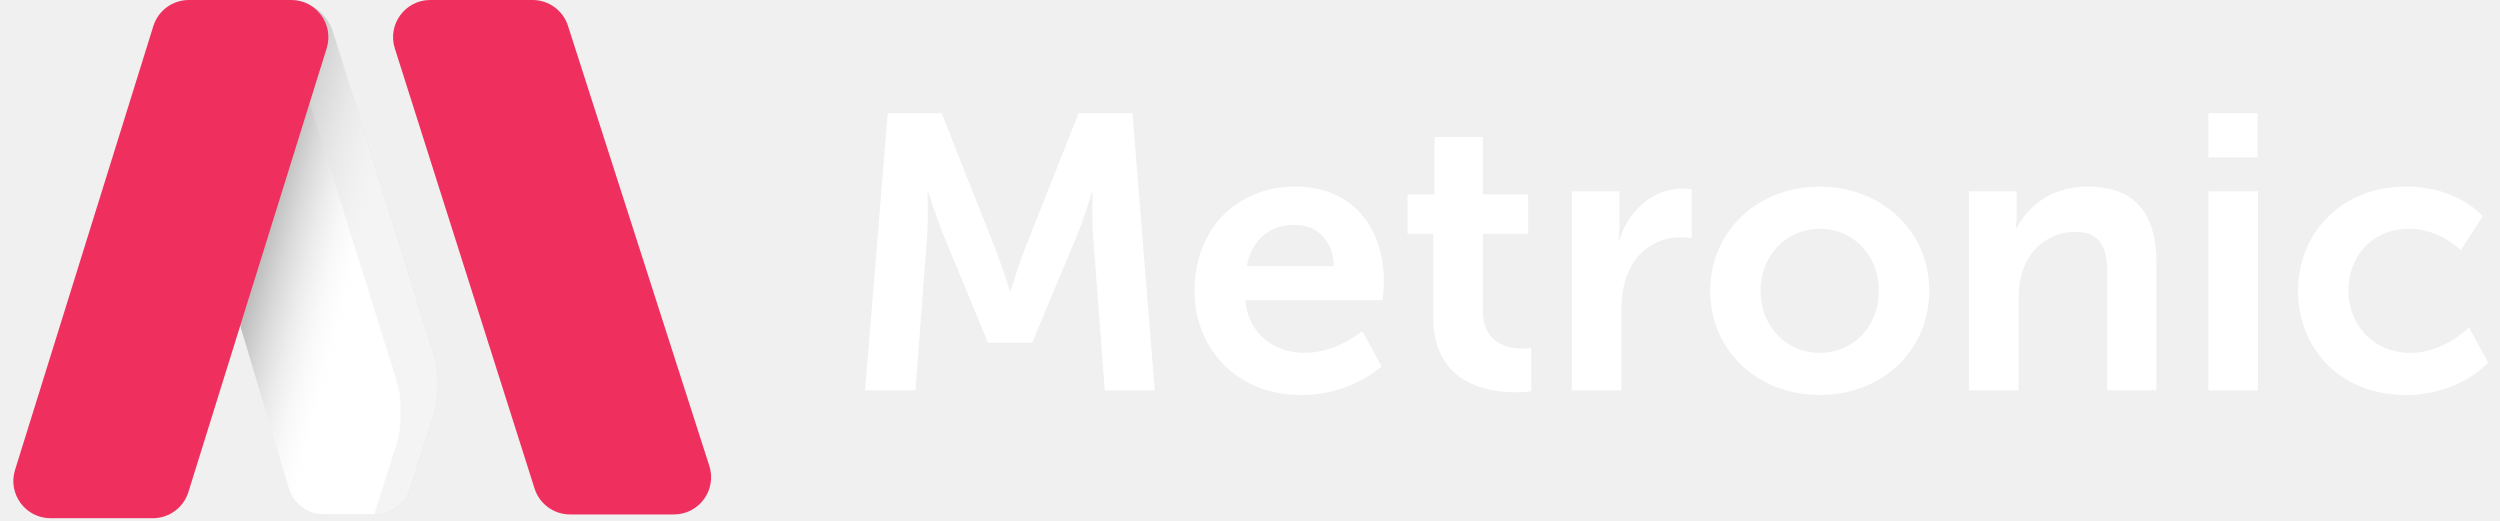
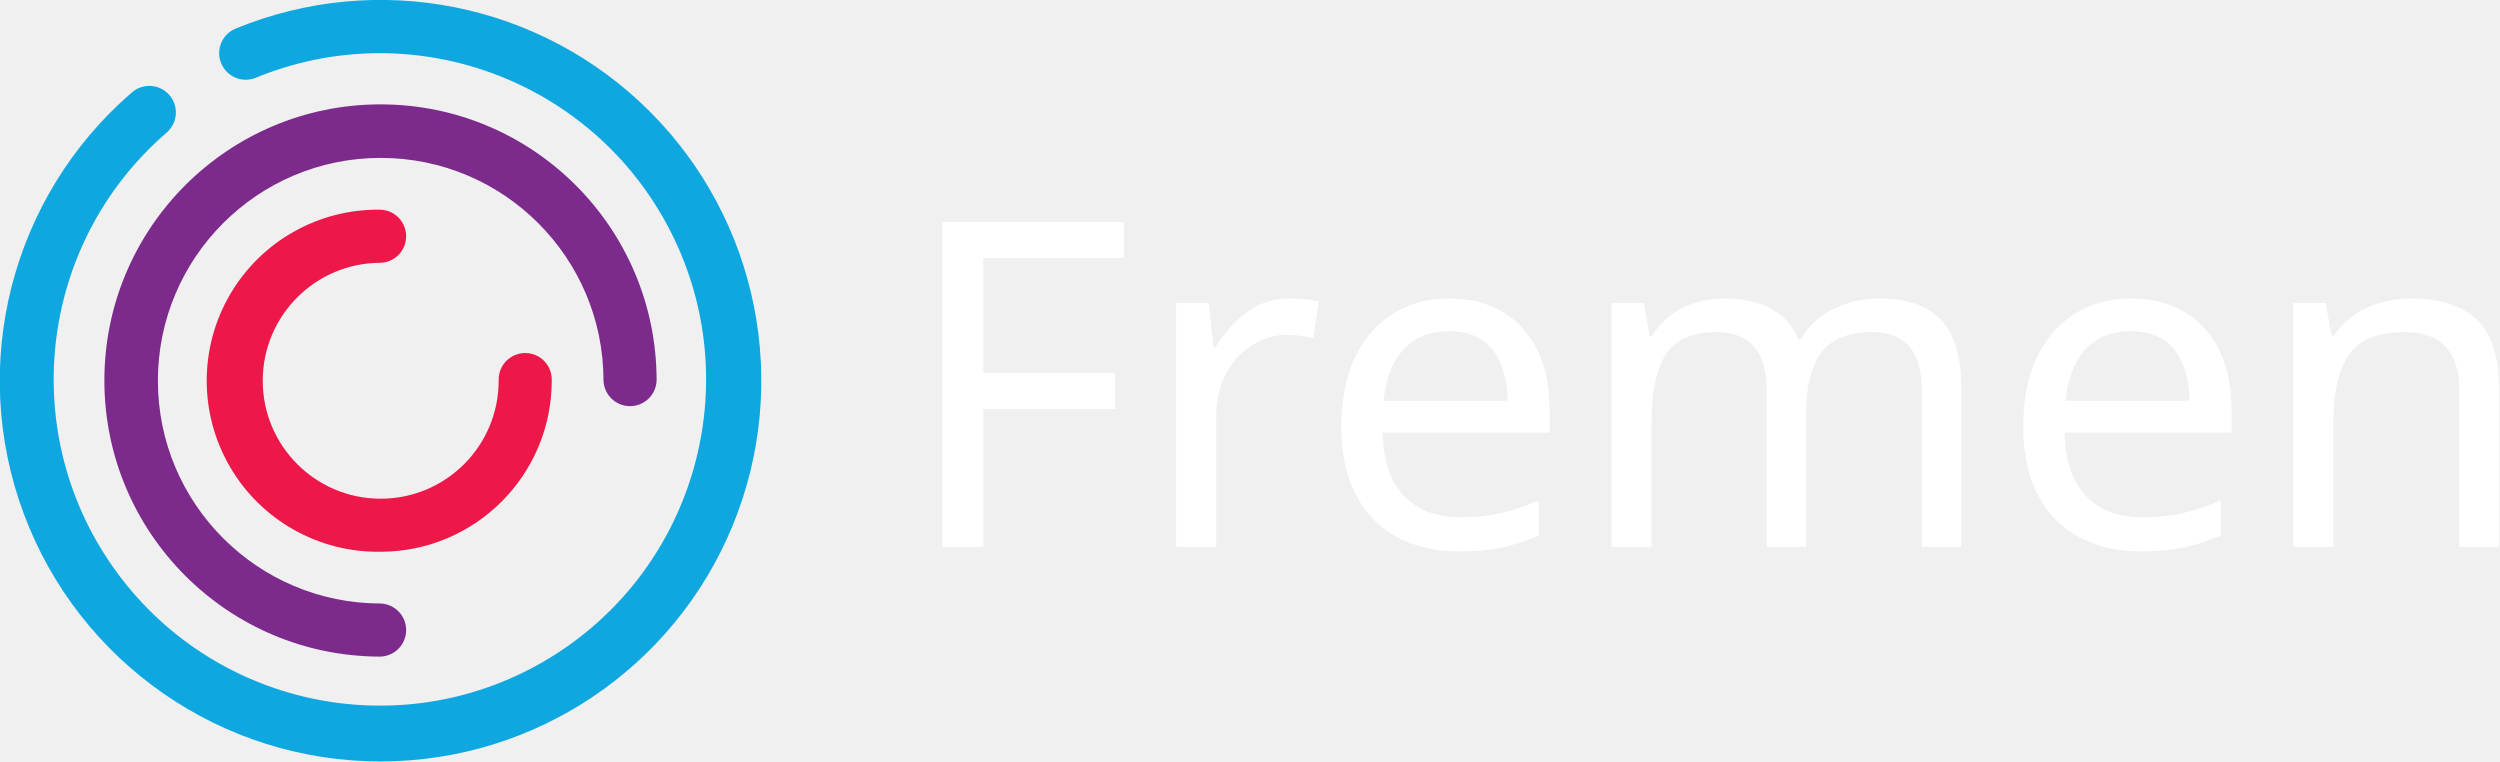
- <svg xmlns="http://www.w3.org/2000/svg" width="269" height="56" viewBox="0 0 269 56" fill="none">
-   <path d="M93.085 42H98.504L99.763 25.326C99.889 23.352 99.805 20.664 99.805 20.664H99.889C99.889 20.664 100.813 23.604 101.527 25.326L106.315 36.876H111.061L115.891 25.326C116.605 23.604 117.487 20.706 117.487 20.706H117.571C117.571 20.706 117.487 23.352 117.613 25.326L118.873 42H124.249L121.855 12.18H116.059L110.221 26.922C109.549 28.686 108.751 31.29 108.751 31.29H108.667C108.667 31.29 107.827 28.686 107.155 26.922L101.317 12.18H95.522L93.085 42ZM128.531 31.29C128.531 37.38 132.941 42.504 140.039 42.504C145.373 42.504 148.649 39.438 148.649 39.438L146.591 35.616C146.591 35.616 143.861 37.968 140.417 37.968C137.225 37.968 134.327 36.036 133.991 32.298H148.775C148.775 32.298 148.901 30.87 148.901 30.24C148.901 24.57 145.583 20.076 139.409 20.076C133.025 20.076 128.531 24.696 128.531 31.29ZM134.159 28.644C134.663 25.872 136.553 24.192 139.283 24.192C141.635 24.192 143.441 25.746 143.525 28.644H134.159ZM154.222 34.146C154.222 41.328 160.144 42.21 163.126 42.21C164.134 42.21 164.764 42.084 164.764 42.084V37.422C164.764 37.422 164.386 37.506 163.798 37.506C162.328 37.506 159.556 37.002 159.556 33.474V25.158H164.428V20.916H159.556V14.742H154.348V20.916H151.45V25.158H154.222V34.146ZM169.13 42H174.464V33.516C174.464 32.256 174.59 31.08 174.926 30.03C175.934 26.838 178.496 25.536 180.764 25.536C181.478 25.536 182.024 25.62 182.024 25.62V20.37C182.024 20.37 181.562 20.286 181.058 20.286C177.782 20.286 175.22 22.722 174.254 25.788H174.17C174.17 25.788 174.254 25.074 174.254 24.276V20.58H169.13V42ZM184.023 31.29C184.023 37.884 189.273 42.504 195.825 42.504C202.335 42.504 207.585 37.884 207.585 31.29C207.585 24.738 202.335 20.076 195.783 20.076C189.273 20.076 184.023 24.738 184.023 31.29ZM189.441 31.29C189.441 27.342 192.339 24.612 195.825 24.612C199.269 24.612 202.167 27.342 202.167 31.29C202.167 35.28 199.269 37.968 195.825 37.968C192.339 37.968 189.441 35.28 189.441 31.29ZM211.869 42H217.203V32.172C217.203 31.164 217.287 30.198 217.581 29.316C218.379 26.754 220.479 24.948 223.335 24.948C226.065 24.948 226.737 26.712 226.737 29.316V42H232.029V28.224C232.029 22.554 229.341 20.076 224.595 20.076C220.269 20.076 217.917 22.722 216.993 24.528H216.909C216.909 24.528 216.993 23.856 216.993 23.058V20.58H211.869V42ZM237.627 16.926H242.919V12.18H237.627V16.926ZM237.627 42H242.961V20.58H237.627V42ZM247.27 31.29C247.27 37.506 251.806 42.504 258.904 42.504C264.658 42.504 267.724 39.018 267.724 39.018L265.666 35.238C265.666 35.238 262.978 37.968 259.366 37.968C255.292 37.968 252.688 34.86 252.688 31.248C252.688 27.594 255.25 24.612 259.198 24.612C262.558 24.612 264.784 26.922 264.784 26.922L267.136 23.268C267.136 23.268 264.49 20.076 258.904 20.076C251.806 20.076 247.27 25.2 247.27 31.29Z" fill="white" />
-   <path d="M61.114 2.777L76.323 50.13C77.152 52.712 75.226 55.353 72.514 55.353H61.331C59.588 55.353 58.046 54.225 57.518 52.564L42.483 5.211C41.664 2.631 43.589 0 46.295 0H57.306C59.044 0 60.583 1.122 61.114 2.777Z" fill="#EF305E" />
-   <g filter="url(#filter0_i)">
-     <path d="M46.548 37.8L35.824 3.449C35.184 1.397 33.284 0 31.134 0C28.518 0 26.36 2.05 26.227 4.663L24.919 30.339C24.872 31.251 24.982 32.164 25.244 33.039L31.066 52.5C31.572 54.193 33.13 55.353 34.898 55.353H40.309C42.05 55.353 43.591 54.227 44.12 52.569L46.527 45.021C47.275 42.674 47.283 40.152 46.548 37.8Z" fill="white" />
-     <path d="M46.548 37.8L35.824 3.449C35.184 1.397 33.284 0 31.134 0C28.518 0 26.36 2.05 26.227 4.663L24.919 30.339C24.872 31.251 24.982 32.164 25.244 33.039L31.066 52.5C31.572 54.193 33.13 55.353 34.898 55.353H40.309C42.05 55.353 43.591 54.227 44.12 52.569L46.527 45.021C47.275 42.674 47.283 40.152 46.548 37.8Z" fill="url(#paint0_linear)" />
+ <svg xmlns="http://www.w3.org/2000/svg" viewBox="0 0 478.79 145.83">
+   <defs>
+     <style>.cls-1{font-size:87.12px;fill:#fff;font-family:Ubuntu-Medium, Ubuntu;font-weight:500;}.cls-2{letter-spacing:-0.02em;}.cls-3{fill:#0ea7e0;}.cls-4{fill:#7c2a8b;}.cls-5{fill:#ed1849;}</style>
+   </defs>
+   <g id="Laag_2" data-name="Laag 2">
+     <g id="Layer_1" data-name="Layer 1">
+       <text class="cls-1" transform="translate(172.02 104.73)">
+         <tspan class="cls-2">F</tspan>
+         <tspan x="45.83" y="0">remen</tspan>
+       </text>
+       <path class="cls-3" d="M72.92,145.83a72.91,72.91,0,0,1-47.81-128,5.09,5.09,0,1,1,6.67,7.68A62.47,62.47,0,1,0,48.9,14.93,5.09,5.09,0,0,1,45,5.53a72.92,72.92,0,1,1,27.91,140.3Z" />
+       <path class="cls-4" d="M72.92,125.75a52.88,52.88,0,1,1,52.83-52.83,5.09,5.09,0,0,1-10.17,0,42.67,42.67,0,1,0-42.66,42.66,5.09,5.09,0,0,1,0,10.17Z" />
+       <path class="cls-5" d="M72.92,105.67a32.76,32.76,0,1,1,0-65.51,5.09,5.09,0,0,1,0,10.17A22.59,22.59,0,1,0,95.5,72.92a5.09,5.09,0,1,1,10.17,0A32.79,32.79,0,0,1,72.92,105.67Z" />
+     </g>
  </g>
-   <path d="M20.317 0H31.332C34.029 0 35.953 2.615 35.151 5.19L20.27 52.947C19.749 54.619 18.201 55.758 16.451 55.758H5.436C2.739 55.758 0.815 53.143 1.617 50.568L16.498 2.81C17.019 1.139 18.566 0 20.317 0Z" fill="#EF305E" />
-   <defs>
-     <filter id="filter0_i" x="24.908" y="0" width="22.185" height="55.353" filterUnits="userSpaceOnUse" color-interpolation-filters="sRGB">
-       <feFlood flood-opacity="0" result="BackgroundImageFix" />
-       <feBlend mode="normal" in="SourceGraphic" in2="BackgroundImageFix" result="shape" />
-       <feColorMatrix in="SourceAlpha" type="matrix" values="0 0 0 0 0 0 0 0 0 0 0 0 0 0 0 0 0 0 127 0" result="hardAlpha" />
-       <feOffset dx="-4" dy="3" />
-       <feComposite in2="hardAlpha" operator="arithmetic" k2="-1" k3="1" />
-       <feColorMatrix type="matrix" values="0 0 0 0 0.904 0 0 0 0 0.893 0 0 0 0 0.893 0 0 0 0.4 0" />
-       <feBlend mode="normal" in2="shape" result="effect1_innerShadow" />
-     </filter>
-     <linearGradient id="paint0_linear" x1="29" y1="24.5" x2="40.5" y2="27.5" gradientUnits="userSpaceOnUse">
-       <stop stop-opacity="0.25" />
-       <stop offset="0.911" stop-color="white" stop-opacity="0" />
-     </linearGradient>
-   </defs>
</svg>
